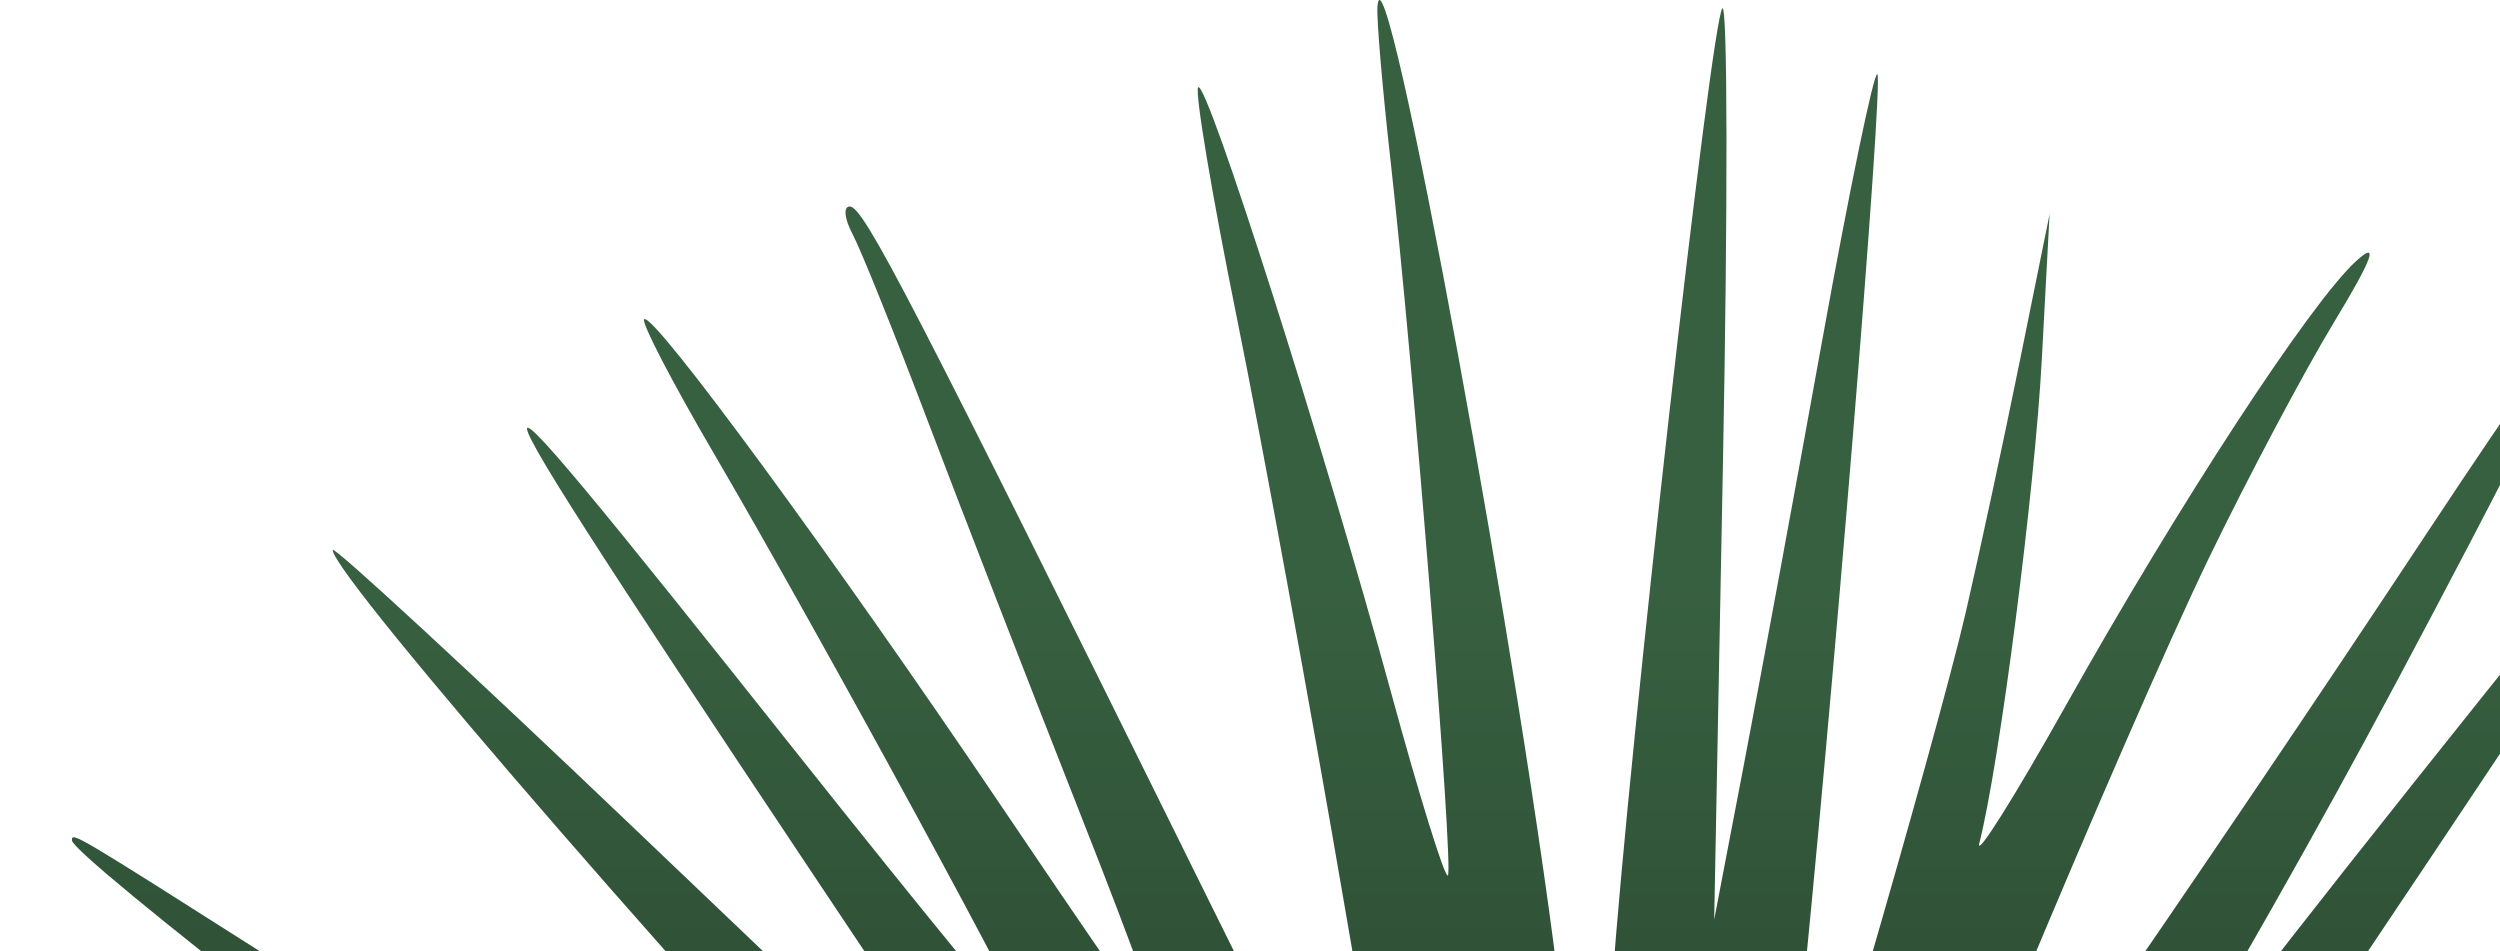
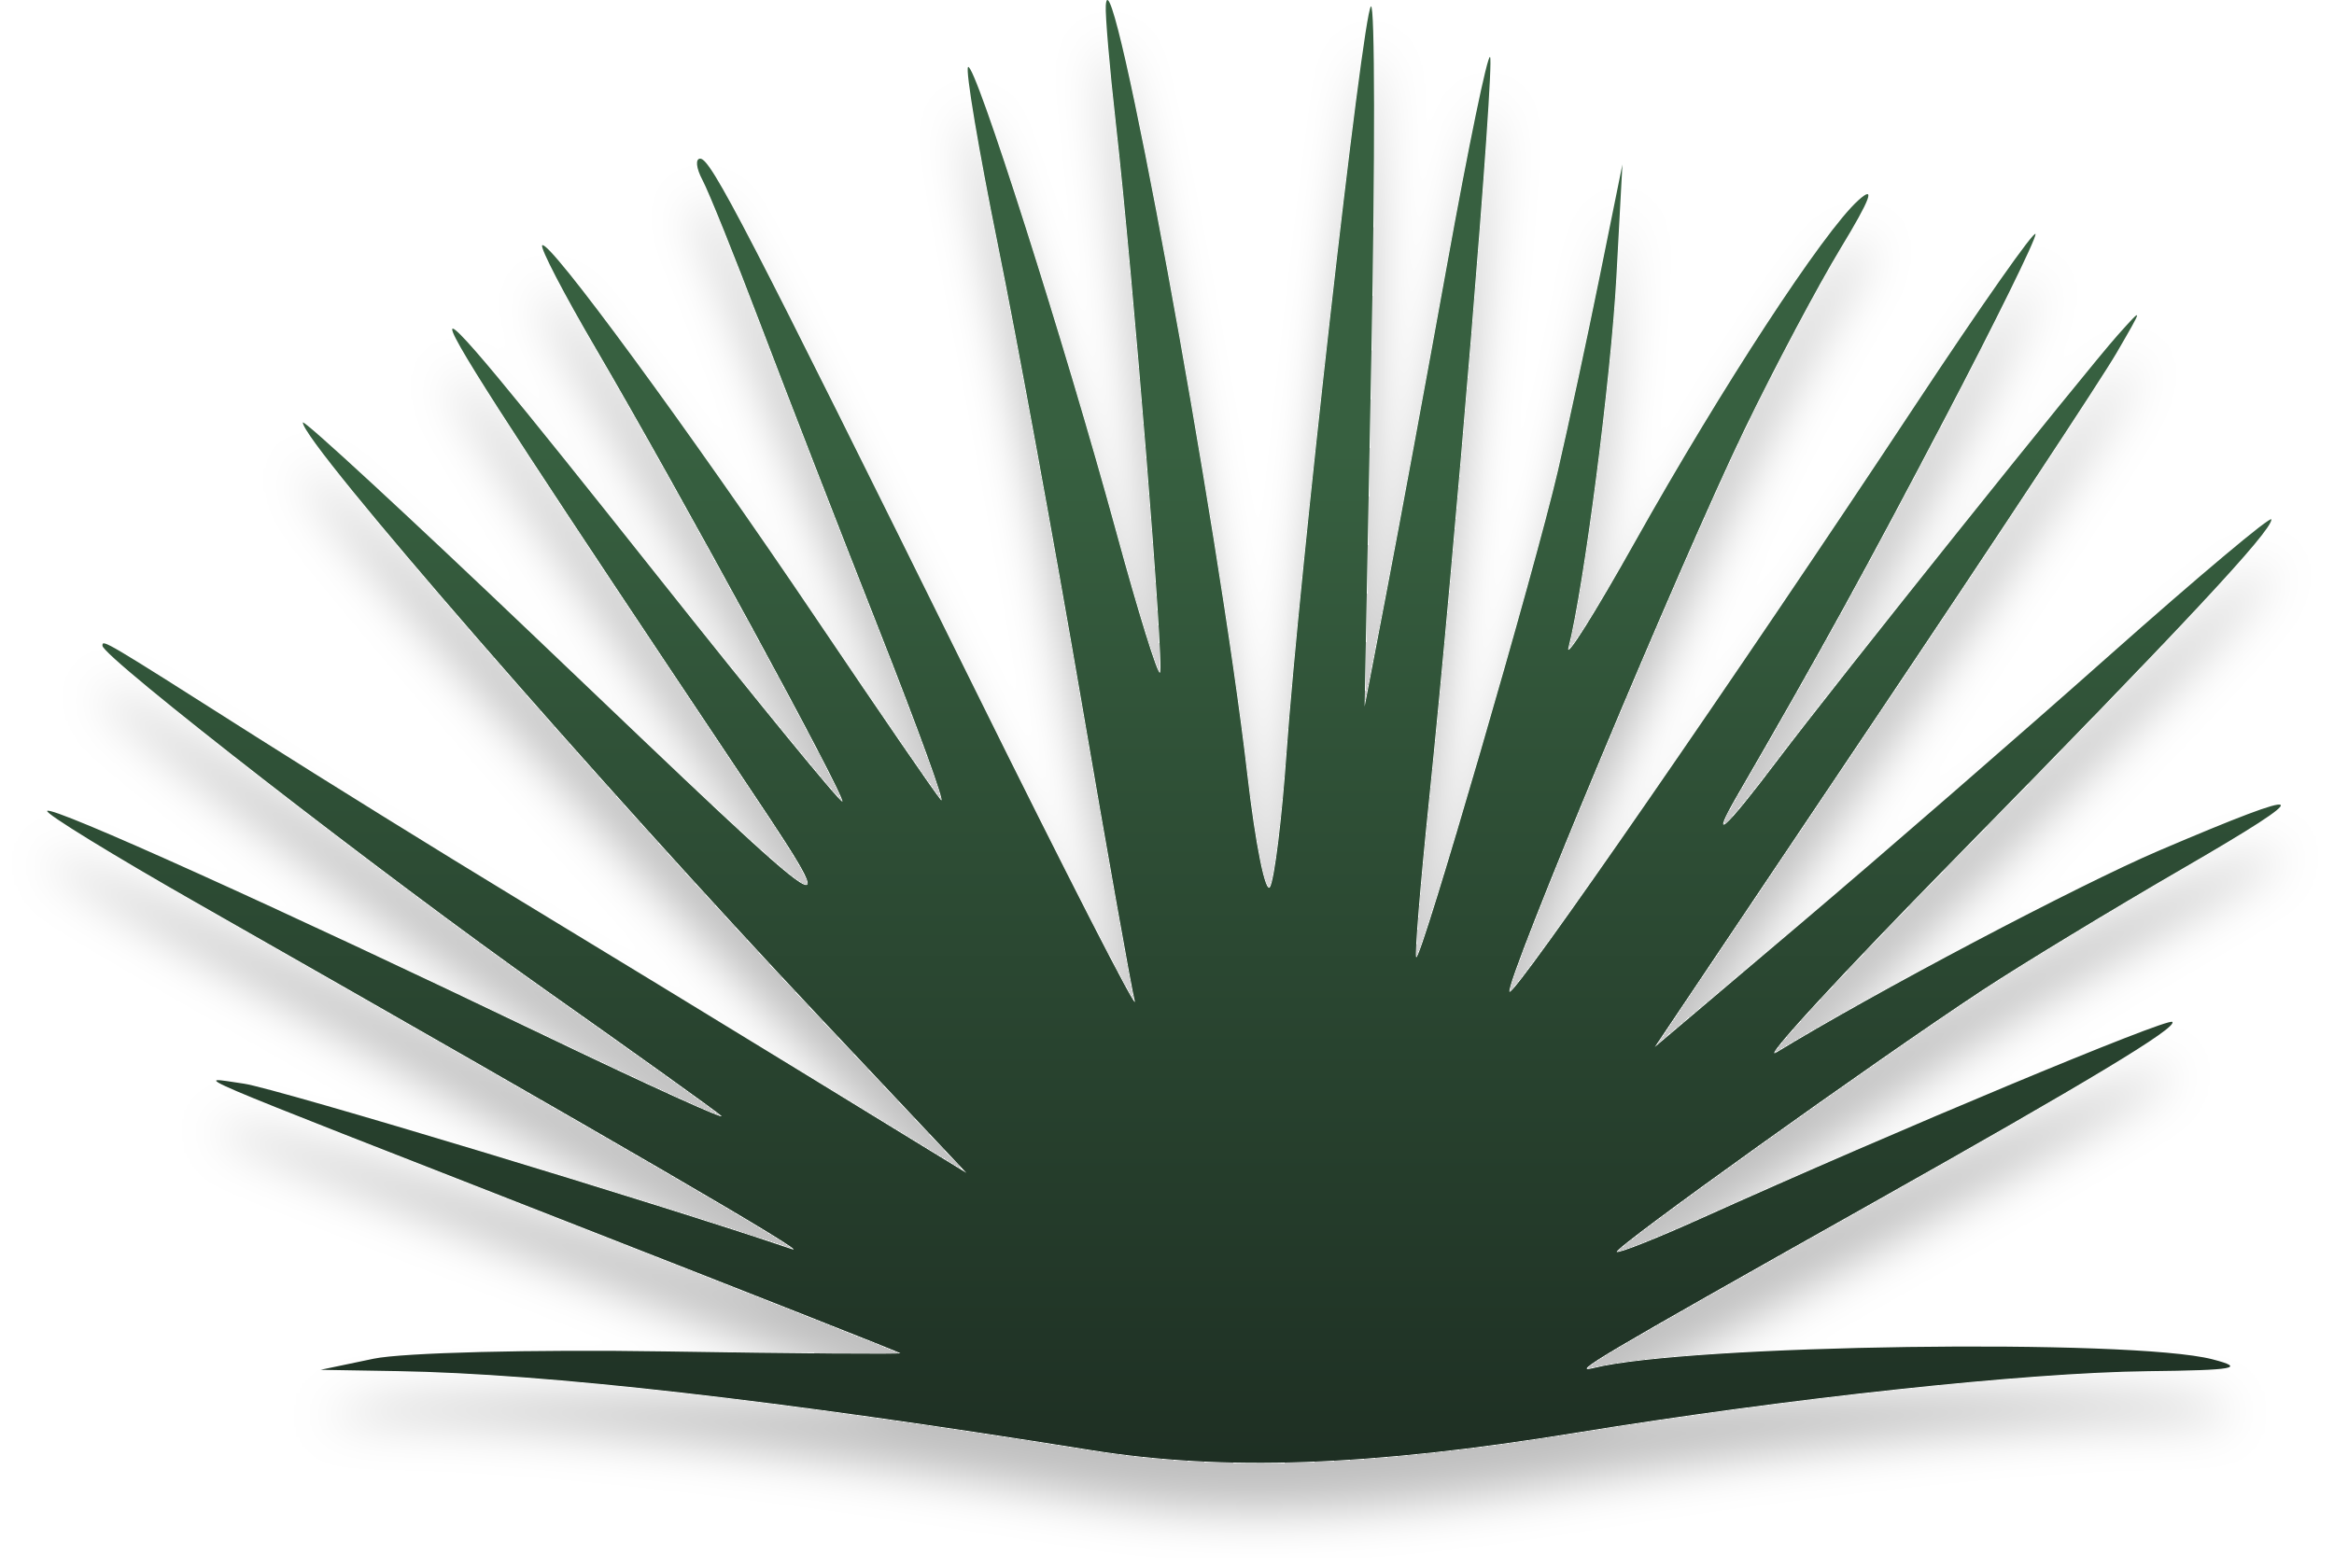
- <svg xmlns="http://www.w3.org/2000/svg" width="163" height="62" viewBox="0 0 163 62" fill="none">
-   <path d="M90.662 10.458C90.136 5.783 89.752 1.283 89.808 0.458C90.199 -5.298 99.389 44.673 101.817 65.753C102.501 71.69 103.37 75.965 103.748 75.253C104.126 74.541 104.751 69.458 105.137 63.958C106.18 49.083 111.585 1.225 112.299 0.546C112.639 0.223 112.658 13.458 112.341 29.958L111.765 59.958L113.681 49.958C114.735 44.458 117.042 31.969 118.806 22.204C120.571 12.439 122.19 4.625 122.404 4.839C122.822 5.257 119.43 46.572 117.222 67.958C116.484 75.108 115.998 81.081 116.142 81.232C116.521 81.627 126.239 48.252 128.16 39.958C129.051 36.108 130.648 28.683 131.708 23.458L133.634 13.958L133.125 23.458C132.666 32.016 130.366 49.822 129.056 54.958C128.775 56.058 131.322 52.008 134.716 45.958C142.078 32.836 150.666 19.695 153.635 17.008C155.138 15.647 154.702 16.845 152.177 21.012C150.196 24.283 146.51 31.233 143.985 36.458C138.583 47.641 123.544 83.645 124.06 84.161C124.472 84.574 143.508 57.047 158.431 34.459C164.064 25.934 168.677 19.367 168.681 19.868C168.686 20.368 165.255 27.343 161.056 35.368C154.276 48.326 150.39 55.388 143.398 67.458C140.958 71.669 142.231 70.56 146.839 64.458C151.621 58.126 172.943 31.468 175.633 28.458C177.859 25.967 177.859 25.972 175.548 29.958C174.272 32.158 164.938 46.308 154.806 61.402L136.383 88.845L148.72 78.402C155.505 72.658 167.274 62.433 174.873 55.68C182.472 48.928 188.69 43.706 188.69 44.077C188.69 45.099 181.195 53.131 161.796 72.897C152.113 82.763 145.315 90.149 146.69 89.309C154.978 84.249 172.345 75.087 179.19 72.165C192.304 66.567 192.808 66.949 181.19 73.686C175.14 77.193 167.49 81.841 164.19 84.012C155.24 89.903 132.871 105.917 133.155 106.231C133.291 106.381 136.504 105.107 140.296 103.4C156.898 95.926 179.895 86.33 180.281 86.716C180.753 87.188 173.178 91.762 154.69 102.169C131.283 115.346 129.19 116.585 131.19 116.086C139.16 114.094 176.808 113.564 183.69 115.347C186.574 116.094 185.607 116.272 178.19 116.357C167.83 116.476 147.747 118.638 129.69 121.578C112.251 124.417 99.87 124.861 88.572 123.053C61.817 118.772 42.443 116.566 29.69 116.349L23.19 116.239L27.69 115.297C30.165 114.779 41.274 114.5 52.377 114.677C63.48 114.854 72.48 114.921 72.377 114.826C72.274 114.732 59.59 109.722 44.19 103.694C10.207 90.391 12.452 91.349 16.69 91.956C19.414 92.346 52.189 102.246 63.19 106.002C65.007 106.622 48.842 97.215 12.913 76.743C5.611 72.583 -0.198 69.013 0.005 68.81C0.439 68.375 19.704 77.08 42.183 87.868C50.979 92.09 57.729 95.155 57.183 94.68C56.637 94.204 49.89 89.37 42.19 83.937C28.841 74.519 4.69 55.748 4.69 54.792C4.69 54.238 4.745 54.27 17.69 62.497C23.465 66.168 33.365 72.309 39.69 76.146C46.015 79.982 57.219 86.813 64.587 91.325L77.984 99.529L65.587 86.368C46.667 66.282 21.69 37.54 21.69 35.856C21.69 35.52 30.582 43.731 41.45 54.102C68.833 80.233 68.306 79.903 57.987 64.458C27.867 19.377 27.377 18.145 51.79 48.892C60.26 59.56 67.312 68.167 67.461 68.019C67.782 67.7 53.567 41.568 46.545 29.568C43.845 24.954 41.799 21.016 41.997 20.817C42.548 20.266 54.394 36.409 65.266 52.528C70.619 60.465 75.369 67.374 75.82 67.884C76.272 68.393 73.904 61.868 70.558 53.384C67.213 44.899 62.694 33.261 60.517 27.519C58.34 21.778 56.122 16.266 55.589 15.269C55.056 14.273 54.973 13.46 55.405 13.463C56.31 13.468 59.319 19.283 78.689 58.458C86.439 74.133 92.55 86.058 92.269 84.958C91.987 83.858 89.928 72.271 87.692 59.208C85.456 46.146 82.29 28.859 80.657 20.793C79.023 12.728 77.883 5.932 78.123 5.692C78.678 5.137 86.34 29.186 90.71 45.195C92.546 51.925 94.208 57.274 94.401 57.08C94.795 56.687 92.144 23.64 90.662 10.458Z" fill="url(#paint0_linear)" />
+ <svg xmlns="http://www.w3.org/2000/svg" width="198" height="133" viewBox="0 0 198 133" fill="none">
+   <g filter="url(#filter0_d)">
+     <path d="M94.662 10.458C94.136 5.783 93.752 1.283 93.808 0.458C94.199 -5.298 103.389 44.673 105.817 65.753C106.501 71.69 107.37 75.965 107.748 75.253C108.126 74.541 108.751 69.458 109.137 63.958C110.18 49.083 115.585 1.225 116.299 0.546C116.639 0.223 116.658 13.458 116.341 29.958L115.765 59.958L117.681 49.958C118.735 44.458 121.042 31.969 122.806 22.204C124.571 12.439 126.19 4.625 126.404 4.839C126.822 5.257 123.43 46.572 121.222 67.958C120.484 75.108 119.998 81.081 120.142 81.232C120.521 81.627 130.239 48.252 132.16 39.958C133.051 36.108 134.648 28.683 135.708 23.458L137.634 13.958L137.125 23.458C136.666 32.016 134.366 49.822 133.056 54.958C132.775 56.058 135.322 52.008 138.716 45.958C146.078 32.836 154.666 19.695 157.635 17.008C159.138 15.647 158.702 16.845 156.177 21.012C154.196 24.283 150.51 31.233 147.985 36.458C142.583 47.641 127.544 83.645 128.06 84.161C128.472 84.574 147.508 57.047 162.431 34.459C168.064 25.934 172.677 19.367 172.681 19.868C172.686 20.368 169.255 27.343 165.056 35.368C158.276 48.326 154.39 55.388 147.398 67.458C144.958 71.669 146.231 70.56 150.839 64.458C155.621 58.126 176.943 31.468 179.633 28.458C181.859 25.967 181.859 25.972 179.548 29.958C178.272 32.158 168.938 46.308 158.806 61.402L140.383 88.845L152.72 78.402C159.505 72.658 171.274 62.433 178.873 55.68C186.472 48.928 192.69 43.706 192.69 44.077C192.69 45.099 185.195 53.131 165.796 72.897C156.113 82.763 149.315 90.149 150.69 89.309C158.978 84.249 176.345 75.087 183.19 72.165C196.304 66.567 196.808 66.949 185.19 73.686C179.14 77.193 171.49 81.841 168.19 84.012C159.24 89.903 136.871 105.917 137.155 106.231C137.291 106.381 140.504 105.107 144.296 103.4C160.898 95.926 183.895 86.33 184.281 86.716C184.753 87.188 177.178 91.762 158.69 102.169C135.283 115.346 133.19 116.585 135.19 116.086C143.16 114.094 180.808 113.564 187.69 115.347C190.574 116.094 189.607 116.272 182.19 116.357C171.83 116.476 151.747 118.638 133.69 121.578C116.251 124.417 103.87 124.861 92.572 123.053C65.817 118.772 46.443 116.566 33.69 116.349L27.19 116.239L31.69 115.297C34.165 114.779 45.274 114.5 56.377 114.677C67.48 114.854 76.48 114.921 76.377 114.826C76.274 114.732 63.59 109.722 48.19 103.694C14.207 90.391 16.452 91.349 20.69 91.956C23.414 92.346 56.189 102.246 67.19 106.002C69.007 106.622 52.842 97.215 16.913 76.743C9.611 72.583 3.802 69.013 4.005 68.81C4.439 68.375 23.704 77.08 46.183 87.868C54.979 92.09 61.729 95.155 61.183 94.68C60.637 94.204 53.89 89.37 46.19 83.937C32.841 74.519 8.69 55.748 8.69 54.792C8.69 54.238 8.745 54.27 21.69 62.497C27.465 66.168 37.365 72.309 43.69 76.146C50.015 79.982 61.219 86.813 68.587 91.325L81.984 99.529L69.587 86.368C50.667 66.282 25.69 37.54 25.69 35.856C25.69 35.52 34.582 43.731 45.45 54.102C72.833 80.233 72.306 79.903 61.987 64.458C31.867 19.377 31.377 18.145 55.79 48.892C64.26 59.56 71.312 68.167 71.461 68.019C71.782 67.7 57.567 41.568 50.545 29.568C47.845 24.954 45.799 21.016 45.997 20.817C46.548 20.266 58.394 36.409 69.266 52.528C74.619 60.465 79.369 67.374 79.82 67.884C80.272 68.393 77.904 61.868 74.558 53.384C71.213 44.899 66.694 33.261 64.517 27.519C62.34 21.778 60.122 16.266 59.589 15.269C59.056 14.273 58.973 13.46 59.405 13.463C60.31 13.468 63.319 19.283 82.689 58.458C90.439 74.133 96.55 86.058 96.269 84.958C95.987 83.858 93.928 72.271 91.692 59.208C89.456 46.146 86.29 28.859 84.657 20.793C83.023 12.728 81.883 5.932 82.123 5.692C82.678 5.137 90.34 29.186 94.71 45.195C96.546 51.925 98.208 57.274 98.401 57.08C98.795 56.687 96.144 23.64 94.662 10.458Z" fill="url(#paint0_linear)" />
+   </g>
  <defs>
-     <linearGradient id="paint0_linear" x1="94.744" y1="0" x2="94.744" y2="124.133" gradientUnits="userSpaceOnUse">
+     <filter id="filter0_d" x="0" y="0" width="197.488" height="132.133" filterUnits="userSpaceOnUse" color-interpolation-filters="sRGB">
+       <feFlood flood-opacity="0" result="BackgroundImageFix" />
+       <feColorMatrix in="SourceAlpha" type="matrix" values="0 0 0 0 0 0 0 0 0 0 0 0 0 0 0 0 0 0 127 0" result="hardAlpha" />
+       <feOffset dy="4" />
+       <feGaussianBlur stdDeviation="2" />
+       <feComposite in2="hardAlpha" operator="out" />
+       <feColorMatrix type="matrix" values="0 0 0 0 0 0 0 0 0 0 0 0 0 0 0 0 0 0 0.25 0" />
+       <feBlend mode="normal" in2="BackgroundImageFix" result="effect1_dropShadow" />
+       <feBlend mode="normal" in="SourceGraphic" in2="effect1_dropShadow" result="shape" />
+     </filter>
+     <linearGradient id="paint0_linear" x1="98.744" y1="0" x2="98.744" y2="124.133" gradientUnits="userSpaceOnUse">
      <stop offset="0.307" stop-color="#376040" />
      <stop offset="1" stop-color="#1E2F23" />
    </linearGradient>
  </defs>
</svg>
